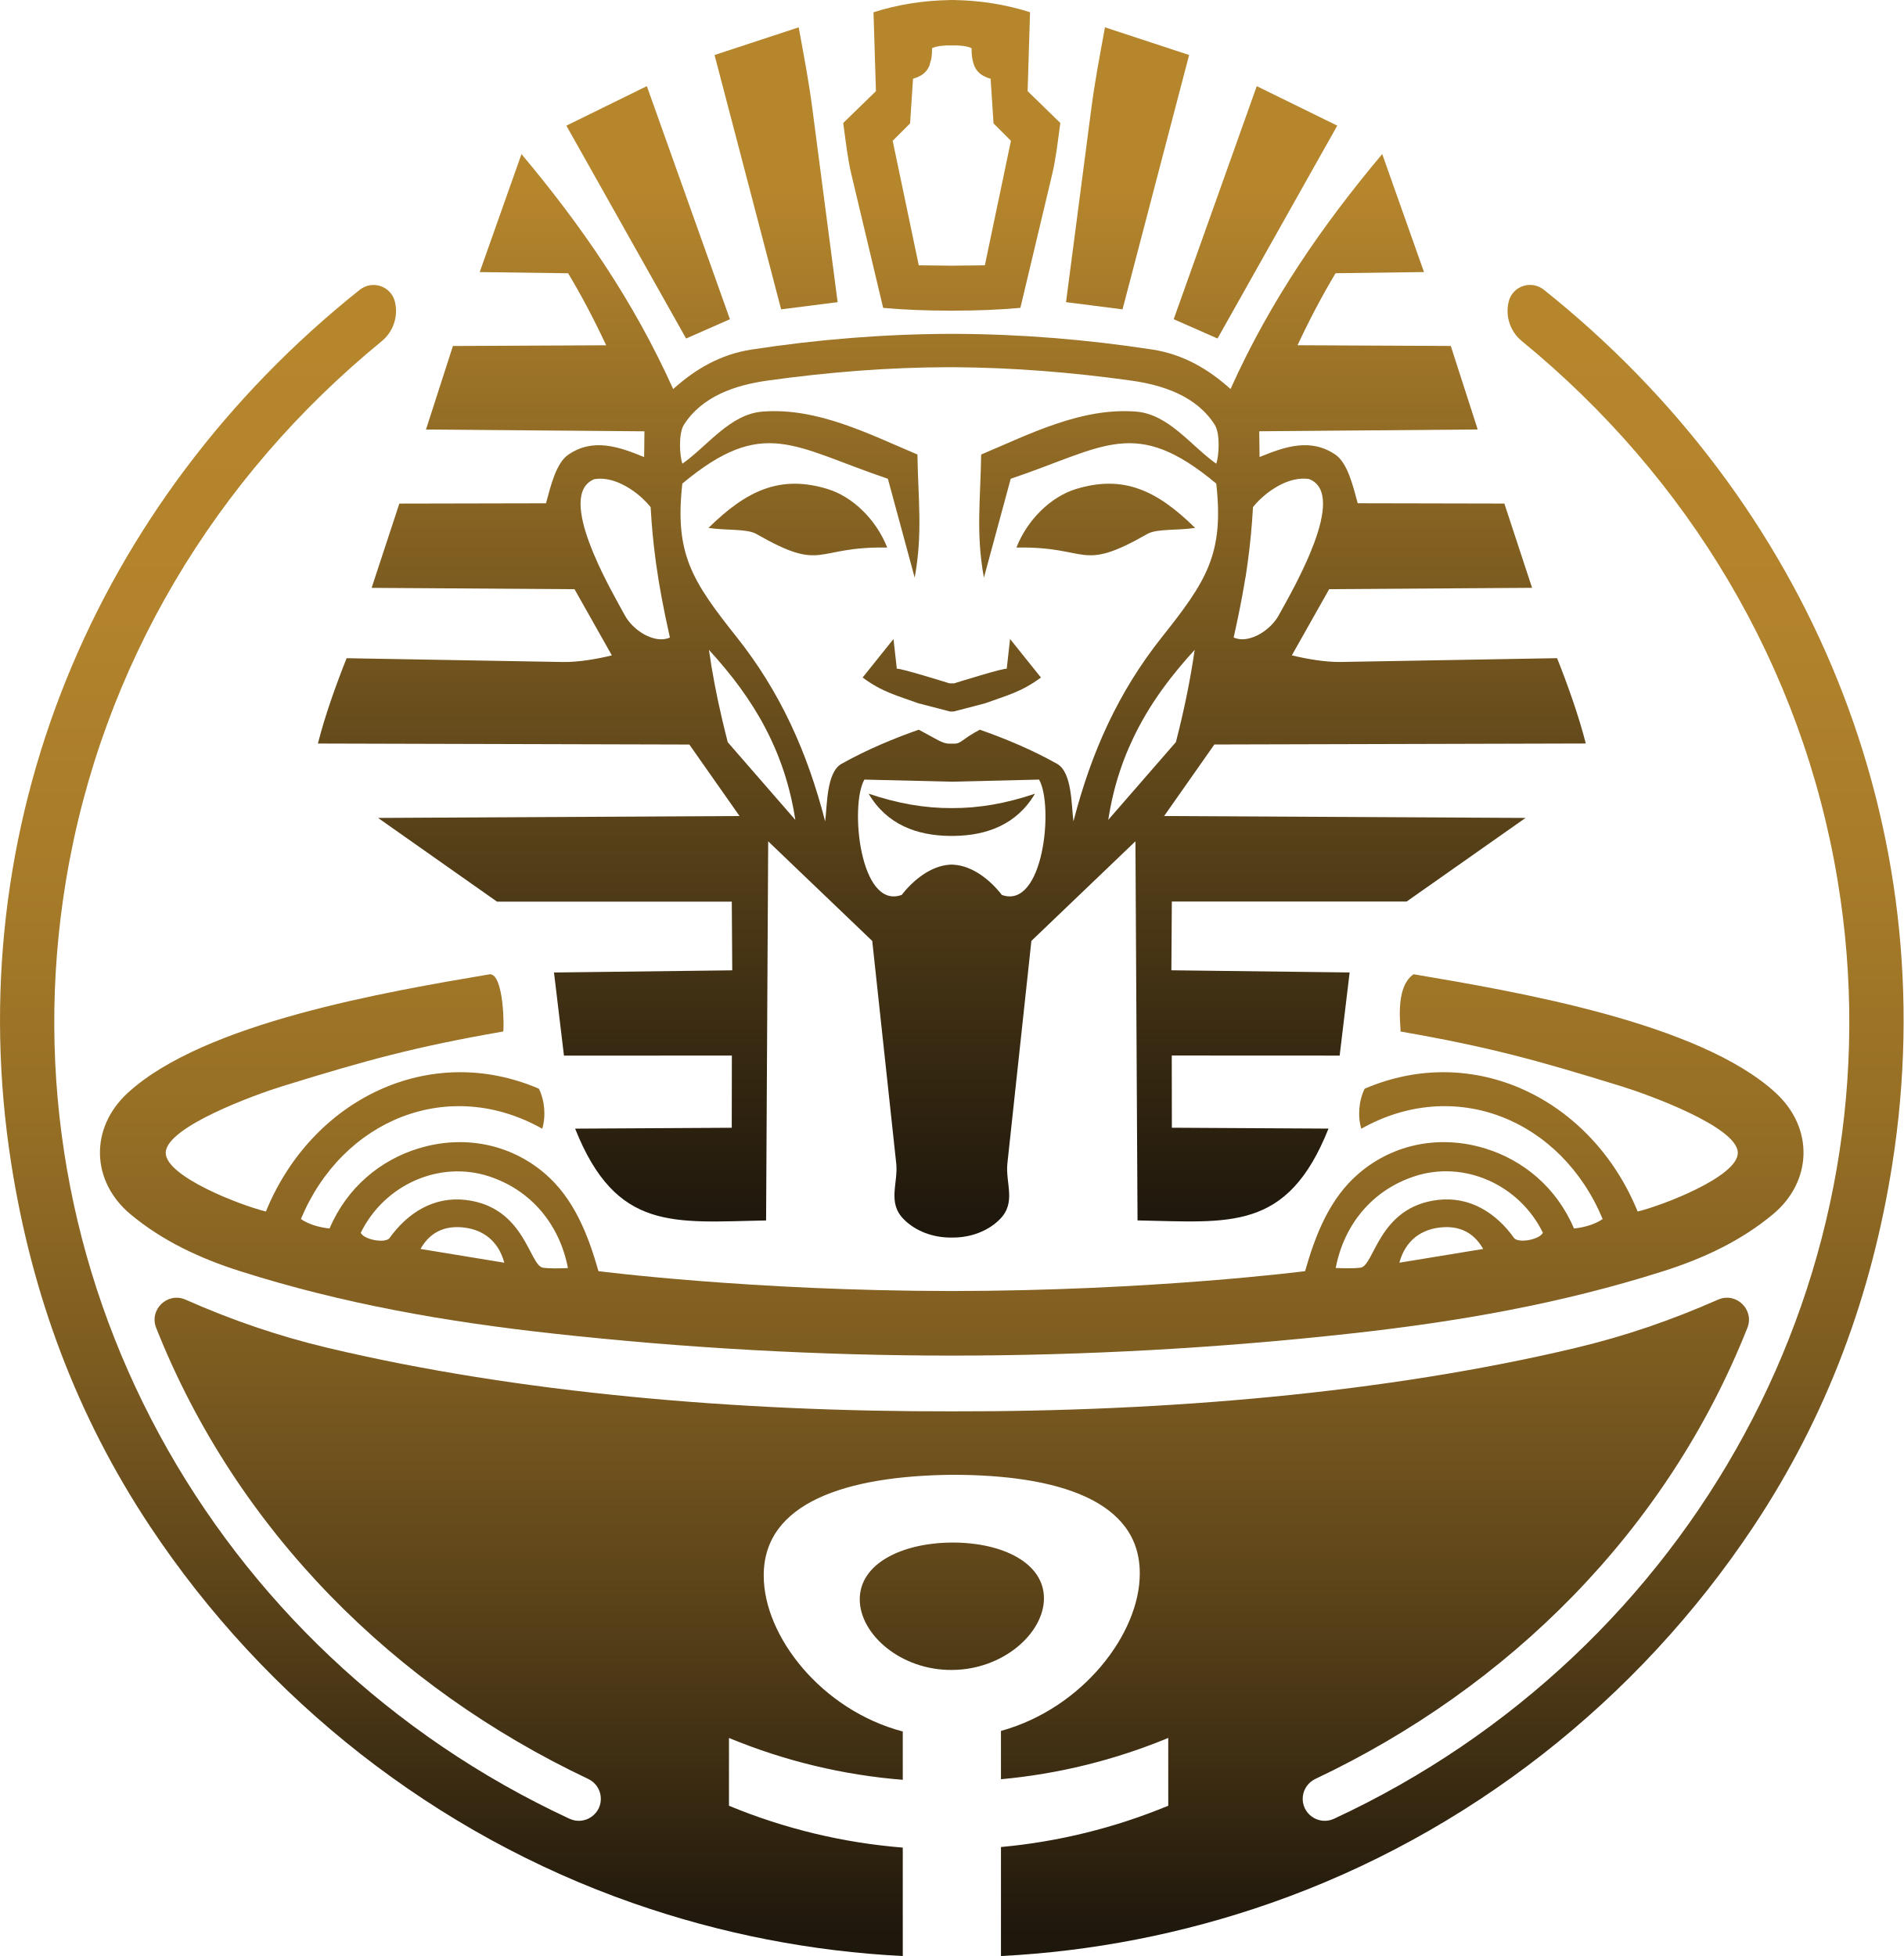
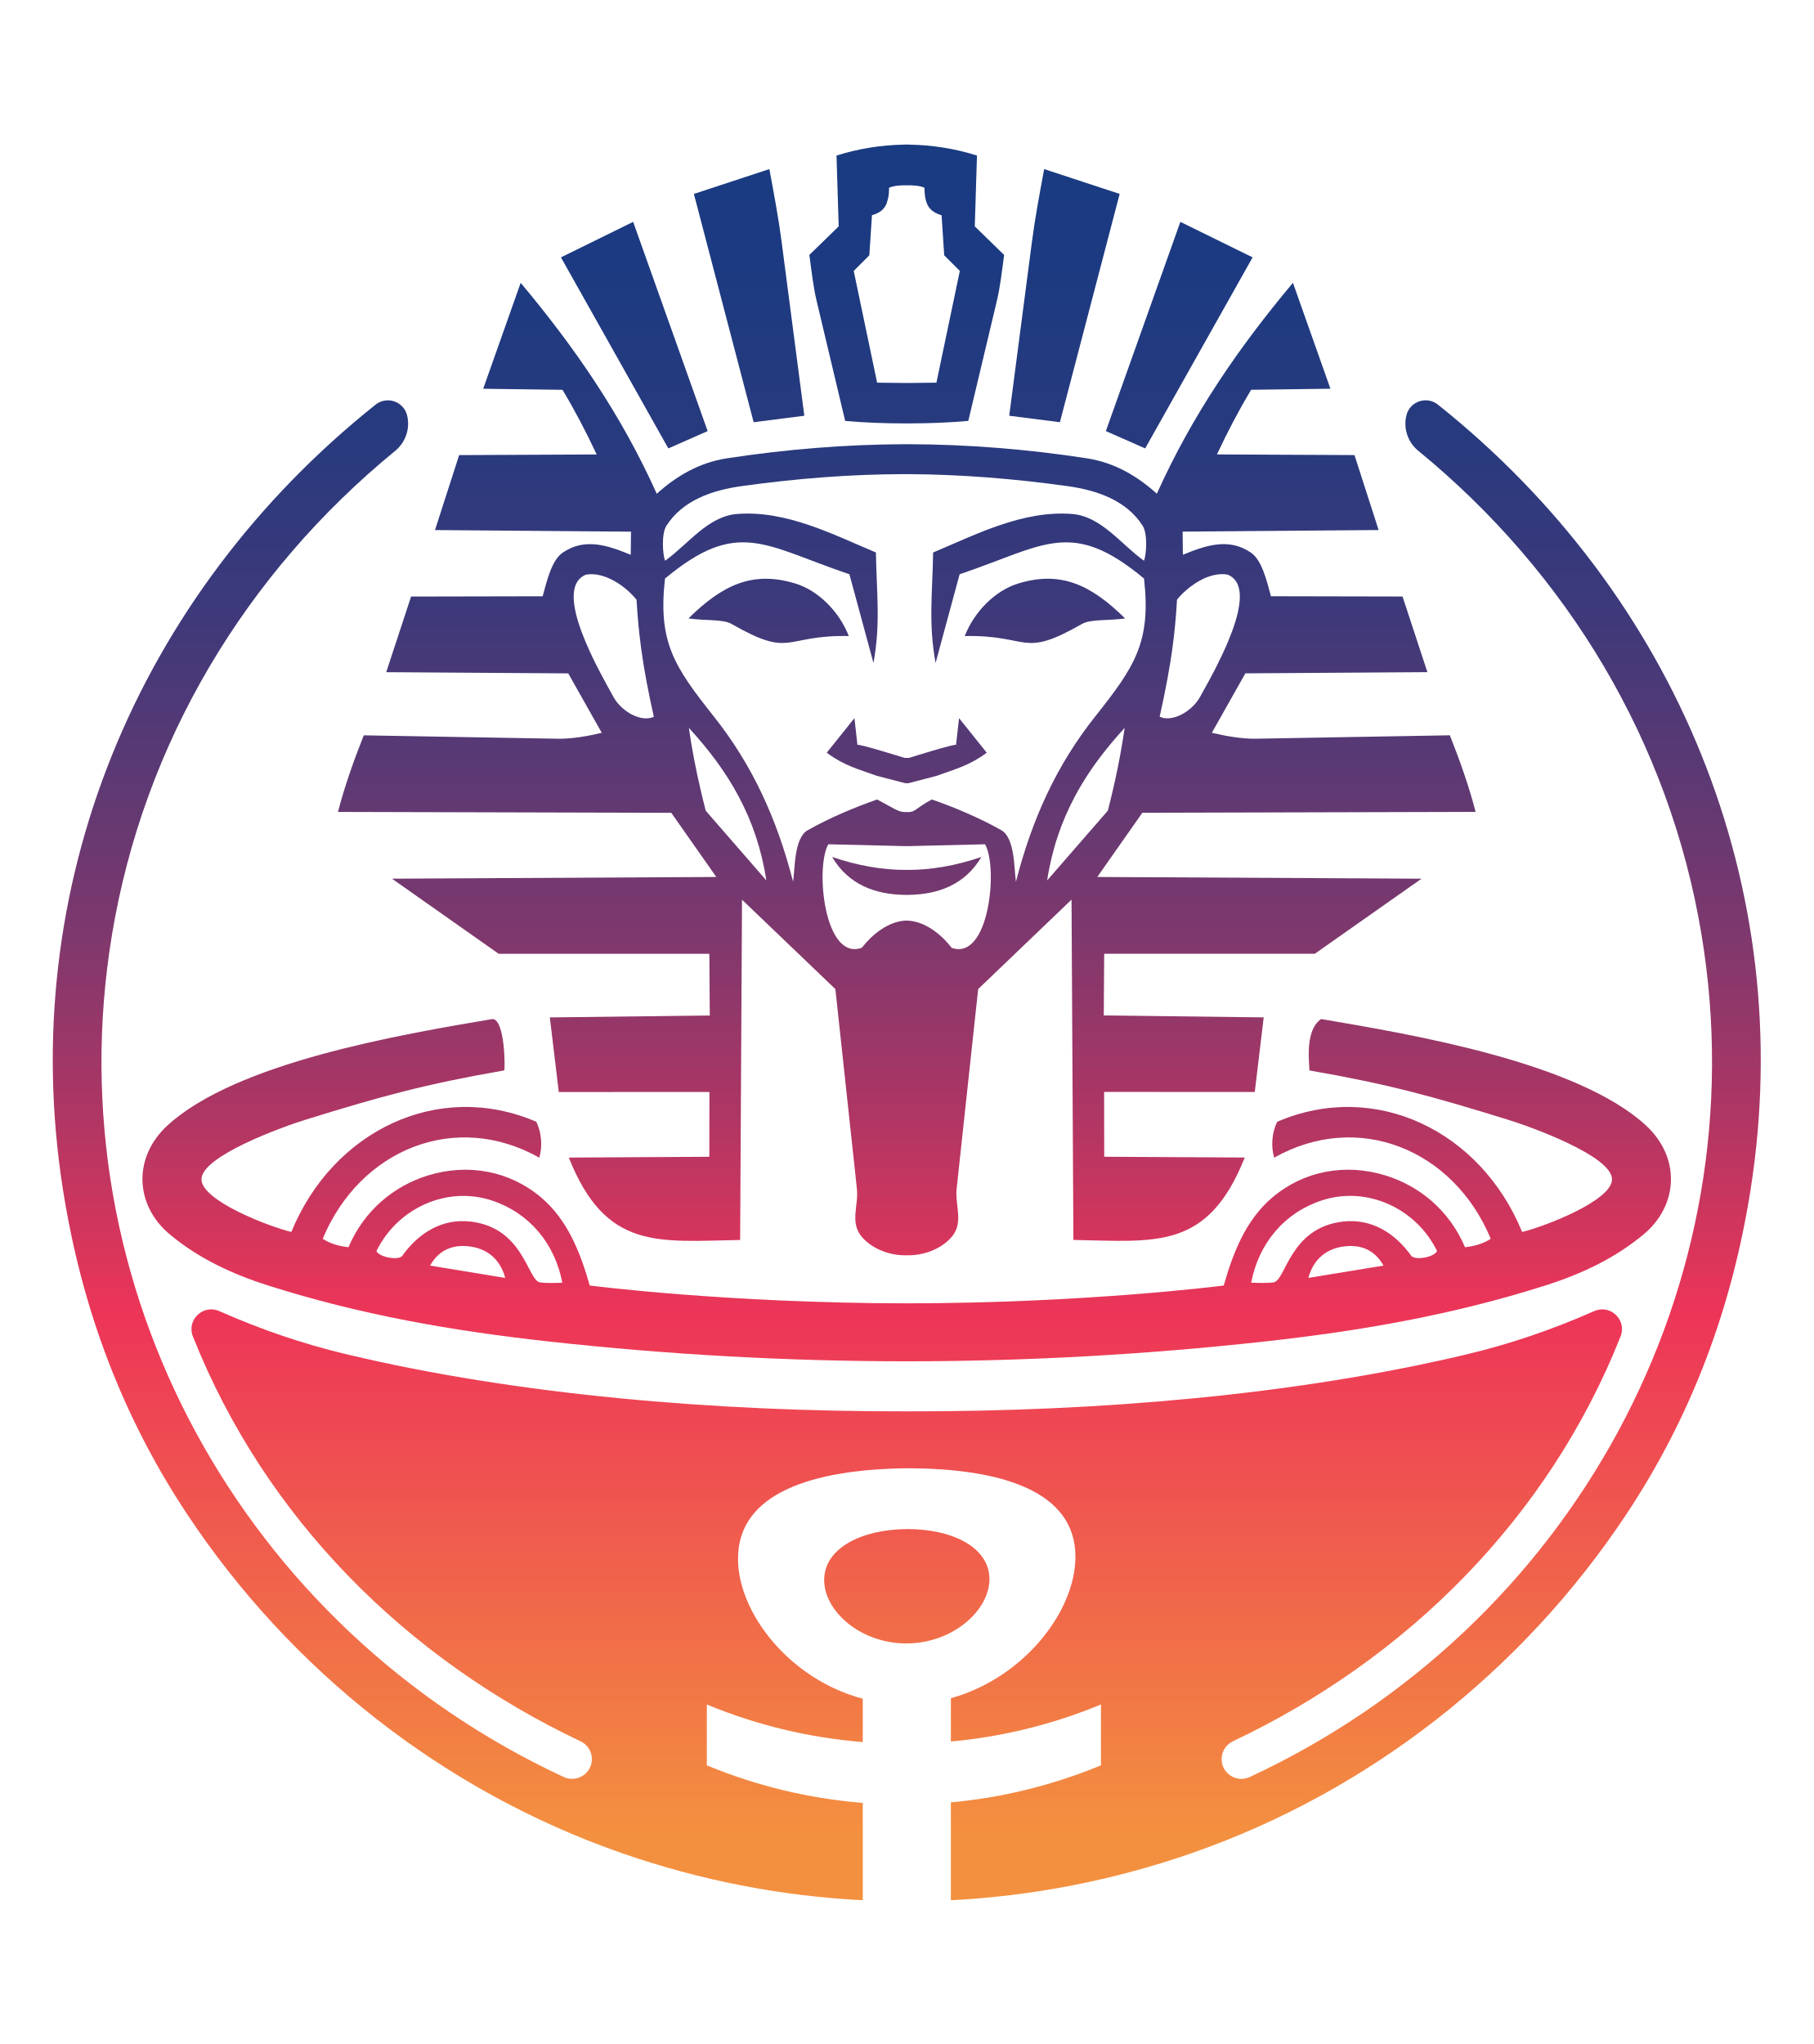
- <svg xmlns="http://www.w3.org/2000/svg" xmlns:xlink="http://www.w3.org/1999/xlink" id="b" data-name="Layer 2" viewBox="0 0 500 513.87">
+ <svg xmlns="http://www.w3.org/2000/svg" xmlns:xlink="http://www.w3.org/1999/xlink" id="a" data-name="Layer 1 copy" viewBox="0 0 530.9 598.28">
  <defs>
    <style>
-       .ae {
+       .ac {
        fill: url(#k);
      }

-       .af {
+       .ad {
        fill: url(#w);
      }

-       .ag {
+       .ae {
        fill: url(#t);
      }

-       .ah {
+       .af {
+         fill: url(#c);
+       }
+ 
+       .ag {
        fill: url(#d);
      }

-       .ai {
+       .ah {
        fill: url(#l);
      }

-       .aj {
+       .ai {
        fill: url(#h);
      }

-       .ak {
+       .aj {
        fill: url(#o);
      }

-       .al {
+       .ak {
        fill: url(#j);
      }

-       .am {
+       .al {
        fill: url(#g);
      }

-       .an {
+       .am {
        fill: url(#z);
      }

-       .ao {
+       .an {
        fill: url(#q);
      }

-       .ap {
+       .ao {
        fill: url(#m);
      }

-       .aq {
+       .ap {
        fill: url(#aa);
      }

-       .ar {
+       .aq {
        fill: url(#ab);
      }

-       .as {
+       .ar {
        fill: url(#e);
      }

-       .at {
+       .as {
        fill: url(#i);
      }

+       .at {
+         fill: url(#f);
+       }
+ 
      .au {
-         fill: url(#ac);
+         fill: url(#v);
      }

      .av {
-         fill: url(#f);
+         fill: url(#x);
      }

      .aw {
-         fill: url(#v);
+         fill: url(#p);
      }

      .ax {
-         fill: url(#x);
+         fill: url(#y);
      }

      .ay {
-         fill: url(#p);
+         fill: url(#b);
      }

      .az {
-         fill: url(#y);
+         fill: url(#r);
      }

      .ba {
-         fill: url(#r);
+         fill: url(#n);
      }

      .bb {
-         fill: url(#n);
+         fill: url(#u);
      }

      .bc {
-         fill: url(#u);
-       }
- 
-       .bd {
-         fill: url(#ad);
-       }
- 
-       .be {
        fill: url(#s);
      }
    </style>
-     <linearGradient id="d" x1="250.01" y1="508.29" x2="250.01" y2="85.71" gradientUnits="userSpaceOnUse">
-       <stop offset="0" stop-color="#1e170c" />
-       <stop offset=".07" stop-color="#332610" />
-       <stop offset=".21" stop-color="#5b4319" />
-       <stop offset=".35" stop-color="#7c5b20" />
-       <stop offset=".5" stop-color="#956e25" />
-       <stop offset=".66" stop-color="#a77b29" />
-       <stop offset=".82" stop-color="#b2832c" />
-       <stop offset="1" stop-color="#b6862d" />
+     <linearGradient id="b" x1="265.46" y1="32.01" x2="265.46" y2="536.55" gradientUnits="userSpaceOnUse">
+       <stop offset="0" stop-color="#183b82" />
+       <stop offset=".09" stop-color="#1c3a81" />
+       <stop offset=".19" stop-color="#283a7e" />
+       <stop offset=".29" stop-color="#3d397a" />
+       <stop offset=".38" stop-color="#5a3974" />
+       <stop offset=".48" stop-color="#7f386d" />
+       <stop offset=".58" stop-color="#ad3664" />
+       <stop offset=".68" stop-color="#e33559" />
+       <stop offset=".7" stop-color="#ed3558" />
+       <stop offset="1" stop-color="#f3903f" />
    </linearGradient>
-     <linearGradient id="e" x1="250" x2="250" xlink:href="#d" />
-     <linearGradient id="f" x1="250" x2="250" xlink:href="#d" />
-     <linearGradient id="g" data-name="New Gradient Swatch 1" x1="203.84" y1="321.41" x2="203.84" y2="49.45" gradientUnits="userSpaceOnUse">
-       <stop offset="0" stop-color="#1e170c" />
-       <stop offset="1" stop-color="#b6862d" />
-     </linearGradient>
-     <linearGradient id="h" data-name="New Gradient Swatch 1" x1="170.24" y1="321.41" x2="170.24" y2="49.45" xlink:href="#g" />
-     <linearGradient id="i" data-name="New Gradient Swatch 1" x1="209.56" y1="321.41" x2="209.56" y2="49.45" xlink:href="#g" />
-     <linearGradient id="j" data-name="New Gradient Swatch 1" x1="250" y1="321.41" x2="250" y2="49.45" xlink:href="#g" />
-     <linearGradient id="k" data-name="New Gradient Swatch 1" x1="250.61" y1="212.32" x2="250.61" y2="198.41" xlink:href="#g" />
-     <linearGradient id="l" data-name="New Gradient Swatch 1" x1="250" y1="321.41" x2="250" y2="49.45" xlink:href="#g" />
-     <linearGradient id="m" data-name="New Gradient Swatch 1" x1="160.38" y1="321.41" x2="160.38" y2="49.45" xlink:href="#g" />
-     <linearGradient id="n" data-name="New Gradient Swatch 1" x1="171.31" y1="321.41" x2="171.31" y2="49.45" xlink:href="#g" />
-     <linearGradient id="o" data-name="New Gradient Swatch 1" x1="153.1" y1="321.41" x2="153.1" y2="49.45" xlink:href="#g" />
-     <linearGradient id="p" data-name="New Gradient Swatch 1" x1="170.6" y1="321.41" x2="170.6" y2="49.45" xlink:href="#g" />
-     <linearGradient id="q" data-name="New Gradient Swatch 1" x1="168.59" y1="321.41" x2="168.59" y2="49.45" xlink:href="#g" />
-     <linearGradient id="r" data-name="New Gradient Swatch 1" x1="174.56" y1="321.41" x2="174.56" y2="49.45" xlink:href="#g" />
-     <linearGradient id="s" data-name="New Gradient Swatch 1" x1="167.89" y1="321.41" x2="167.89" y2="49.45" xlink:href="#g" />
-     <linearGradient id="t" data-name="New Gradient Swatch 1" x1="153.47" y1="321.41" x2="153.47" y2="49.45" xlink:href="#g" />
-     <linearGradient id="u" data-name="New Gradient Swatch 1" x1="154.08" y1="321.41" x2="154.08" y2="49.45" xlink:href="#g" />
-     <linearGradient id="v" data-name="New Gradient Swatch 1" x1="163.38" y1="321.41" x2="163.38" y2="49.45" xlink:href="#g" />
-     <linearGradient id="w" data-name="New Gradient Swatch 1" x1="155.97" y1="321.41" x2="155.97" y2="49.45" xlink:href="#g" />
-     <linearGradient id="x" data-name="New Gradient Swatch 1" x1="157.15" y1="321.41" x2="157.15" y2="49.45" xlink:href="#g" />
-     <linearGradient id="y" data-name="New Gradient Swatch 1" x1="188.52" y1="321.41" x2="188.52" y2="49.45" xlink:href="#g" />
-     <linearGradient id="z" data-name="New Gradient Swatch 1" x1="296.16" y1="321.41" x2="296.16" y2="49.45" xlink:href="#g" />
-     <linearGradient id="aa" data-name="New Gradient Swatch 1" x1="329.76" y1="321.41" x2="329.76" y2="49.45" xlink:href="#g" />
-     <linearGradient id="ab" data-name="New Gradient Swatch 1" x1="250" y1="321.41" x2="250" y2="49.45" xlink:href="#g" />
-     <linearGradient id="ac" data-name="New Gradient Swatch 1" x1="290.44" y1="321.41" x2="290.44" y2="49.45" xlink:href="#g" />
-     <linearGradient id="ad" data-name="New Gradient Swatch 1" x1="250" y1="321.41" x2="250" y2="49.45" xlink:href="#g" />
+     <linearGradient id="c" x1="265.45" x2="265.45" xlink:href="#b" />
+     <linearGradient id="d" x1="265.45" x2="265.45" xlink:href="#b" />
+     <linearGradient id="e" x1="219.29" y1="32.01" x2="219.29" y2="536.55" xlink:href="#b" />
+     <linearGradient id="f" x1="185.69" y1="32.01" x2="185.69" y2="536.55" xlink:href="#b" />
+     <linearGradient id="g" x1="225.01" y1="32.01" x2="225.01" y2="536.55" xlink:href="#b" />
+     <linearGradient id="h" x1="265.45" x2="265.45" xlink:href="#b" />
+     <linearGradient id="i" x1="266.06" y1="240.72" x2="266.06" y2="254.63" xlink:href="#b" />
+     <linearGradient id="j" x1="265.45" x2="265.45" xlink:href="#b" />
+     <linearGradient id="k" x1="175.83" y1="32.01" x2="175.83" y2="536.55" xlink:href="#b" />
+     <linearGradient id="l" x1="186.76" y1="32.01" x2="186.76" y2="536.55" xlink:href="#b" />
+     <linearGradient id="m" x1="168.55" y1="32.01" x2="168.55" y2="536.55" xlink:href="#b" />
+     <linearGradient id="n" x1="186.05" y1="32.01" x2="186.05" y2="536.55" xlink:href="#b" />
+     <linearGradient id="o" x1="184.04" y1="32.01" x2="184.04" y2="536.55" xlink:href="#b" />
+     <linearGradient id="p" x1="190.01" y1="32.01" x2="190.01" y2="536.55" xlink:href="#b" />
+     <linearGradient id="q" x1="183.34" y1="32.01" x2="183.34" y2="536.55" xlink:href="#b" />
+     <linearGradient id="r" x1="168.92" y1="32.01" x2="168.92" y2="536.55" xlink:href="#b" />
+     <linearGradient id="s" x1="169.53" y1="32.01" x2="169.53" y2="536.55" xlink:href="#b" />
+     <linearGradient id="t" x1="178.83" y1="32.01" x2="178.83" y2="536.55" xlink:href="#b" />
+     <linearGradient id="u" x1="171.42" y1="32.01" x2="171.42" y2="536.55" xlink:href="#b" />
+     <linearGradient id="v" x1="172.6" y1="32.01" x2="172.6" y2="536.55" xlink:href="#b" />
+     <linearGradient id="w" x1="203.97" y1="32.01" x2="203.97" y2="536.55" xlink:href="#b" />
+     <linearGradient id="x" x1="311.61" y1="32.01" x2="311.61" y2="536.55" xlink:href="#b" />
+     <linearGradient id="y" x1="345.21" y1="32.01" x2="345.21" y2="536.55" xlink:href="#b" />
+     <linearGradient id="z" x1="265.45" x2="265.45" xlink:href="#b" />
+     <linearGradient id="aa" x1="305.89" y1="32.01" x2="305.89" y2="536.55" xlink:href="#b" />
+     <linearGradient id="ab" x1="265.45" x2="265.45" xlink:href="#b" />
  </defs>
-   <g id="c" data-name="Layer 1">
-     <g>
-       <path class="ah" d="M274.2,419.9c0-9.26-10.78-14.69-24.18-14.65-13.4.11-24.21,5.66-24.2,14.92,0,9.2,10.8,18.66,24.2,18.55,13.4-.04,24.19-9.63,24.18-18.83Z" />
-       <path class="as" d="M405.51,76.13c-3.31-2.64-8.22-1-9.24,3.1h0c-.95,3.84.4,7.89,3.46,10.39,43.78,35.84,73.62,85.44,82.93,141.66,17.07,102.99-38.27,202.87-132.26,246.53-4.1,1.9-8.7-1.39-8.2-5.88.22-2,1.48-3.72,3.29-4.58,50.76-24.03,92.3-65.12,113.47-118.5,1.91-4.81-2.99-9.5-7.72-7.41-12.18,5.37-24.28,9.55-37.33,12.66-50.05,11.91-107.88,16.8-163.92,16.68-56.03.11-113.86-4.78-163.92-16.68-13.06-3.11-25.15-7.28-37.33-12.66-4.73-2.09-9.63,2.6-7.72,7.41,21.17,53.38,62.71,94.47,113.47,118.5,1.82.86,3.07,2.58,3.29,4.58.5,4.49-4.1,7.78-8.2,5.88C55.6,434.16.26,334.28,17.33,231.3c9.32-56.23,39.15-105.83,82.93-141.66,3.06-2.51,4.41-6.55,3.46-10.39h0c-1.02-4.1-5.93-5.74-9.24-3.11C24.74,131.74-10.91,217.34,2.96,305.75c5.4,34.41,17.14,66.17,36.47,95.28,30.4,45.78,75.05,80.83,126.8,98.94,23.27,8.14,47.13,12.71,70.89,13.91v-28.49c-15.56-1.25-30.96-4.91-45.65-10.99v-17.81c14.69,6.08,30.09,9.75,45.65,10.99v-12.69c-21.4-5.65-36.54-25.09-36.52-40.93-.08-19.19,21.64-26.21,49.42-26.51,27.79-.01,49.43,6.75,49.35,25.94.02,15.84-15.08,35.46-36.46,41.35v12.69c14.98-1.37,29.8-4.99,43.94-10.85v17.81c-14.15,5.86-28.97,9.48-43.94,10.85v28.64c23.76-1.21,47.6-5.77,70.86-13.91,51.75-18.11,96.4-53.16,126.8-98.94,19.33-29.1,31.07-60.87,36.47-95.28,13.87-88.42-21.79-174.01-91.53-229.62Z" />
-     </g>
-     <path class="av" d="M466.39,287.09c-20.1-18.42-67.82-26.52-95.09-31.14-5.31,3.56-3.13,14.95-3.47,15.04,23.31,4.06,35.88,7.54,58.16,14.43,6.7,2.07,30.38,10.6,30.46,17.41.08,6.26-19.75,13.87-26.31,15.45-12.06-29.53-42.95-44.62-71.7-32.26-1.54,3.06-1.88,7.29-.88,10.51,24.61-13.86,52.52-2.39,63.39,23.73-2.09,1.44-4.92,2.22-7.53,2.48-4.64-10.9-13.44-17.97-23.26-21-11.79-3.64-24.04-1.34-33.25,6.53-7.65,6.53-11.38,16.04-14.12,25.68,0,0-40.06,5.18-92.8,5.22.2,0,.39,0,.59,0h-1.18c.2,0,.39,0,.59,0-52.74-.04-92.8-5.22-92.8-5.22-2.74-9.64-6.47-19.15-14.12-25.68-9.21-7.86-21.45-10.17-33.25-6.53-9.81,3.03-18.62,10.1-23.26,21-2.61-.27-5.44-1.04-7.53-2.48,10.87-26.12,38.78-37.59,63.39-23.73,1-3.22.66-7.45-.88-10.51-28.75-12.36-59.64,2.73-71.7,32.26-6.56-1.59-26.39-9.19-26.31-15.45.09-6.81,23.77-15.33,30.46-17.41,22.28-6.89,34.85-10.37,58.16-14.43.29-.2.29-15.04-3.47-15.04-27.27,4.62-74.99,12.72-95.09,31.14-10.15,9.3-9.62,23.32.67,31.9,8.35,6.97,18.14,11.58,28.89,14.99,26.88,8.54,53.78,13.25,82.15,16.37,34.89,3.84,69.79,5.77,104.68,5.79,34.9-.02,69.79-1.95,104.68-5.79,28.37-3.12,55.27-7.83,82.15-16.37,10.75-3.41,20.54-8.03,28.89-14.99,10.29-8.58,10.82-22.6.67-31.9ZM110.45,328.12c2.81-5.03,7.31-6.29,12.05-5.54,4.02.63,8.3,3.04,9.96,9.15l-22-3.61ZM142.65,333.05c-3.68-.51-4.67-15.99-20.36-17.81-8.35-.97-15.28,3.39-20.06,10.13-1.42,1.3-6.67.25-7.48-1.49,6.19-12.64,20.67-19.12,33.74-14.82,10.95,3.6,18.47,12.54,20.68,24.08-2.4.11-5.01.13-6.52-.08ZM367.55,331.73c1.66-6.11,5.94-8.52,9.96-9.15,4.74-.75,9.23.51,12.05,5.54l-22,3.61ZM397.77,325.36c-4.78-6.74-11.71-11.09-20.06-10.13-15.69,1.82-16.68,17.31-20.36,17.81-1.52.21-4.12.18-6.52.08,2.21-11.54,9.72-20.48,20.68-24.08,13.07-4.3,27.55,2.18,33.74,14.82-.81,1.74-6.05,2.79-7.48,1.49Z" />
-     <g>
-       <path class="am" d="M220.01,79.38l-6.63-50.77c-.96-7.35-2.18-13.7-3.6-21.43l-22.1,7.27,17.49,66.82,14.84-1.89Z" />
-       <polygon class="aj" points="191.72 83.86 169.9 22.63 148.76 33.01 180.21 88.93 191.72 83.86" />
-       <path class="at" d="M233.03,143.85c-2.86-7.32-9.05-13.34-15.57-15.35-12.49-3.85-21.36.33-31.37,10.19,4.76.72,10.06.16,12.58,1.6,17.93,10.25,14.99,3.2,34.36,3.56Z" />
-       <path class="al" d="M235.56,175.73l-.88-7.85-8.11,10.12c5.26,3.88,9.02,4.71,14.7,6.78l8.3,2.15h.89l8.25-2.15c5.68-2.08,9.44-2.91,14.7-6.78l-8.11-10.12-.88,7.85c.06-.55-13.72,3.77-13.78,3.79h-1.26c-.07-.02-13.89-4.34-13.83-3.79Z" />
-       <polygon class="ae" points="250.61 205.36 250.54 205.36 250.68 205.36 250.61 205.36" />
-       <path class="ai" d="M194.23,214.38l-94.93.5,31.24,21.99h61.67s.12,18.05.12,18.05l-46.82.57,2.62,21.84,44.1-.02-.03,18.97-41.14.23c10.81,27.16,25.97,24.57,50.16,24.12l.55-99.6,27.33,26.17,6.3,58.44c.56,5.21-2.42,10.28,2,14.7,3.11,3.12,7.63,4.78,12.24,4.78h0c.12.01.24,0,.36,0,.12,0,.24,0,.36,0h0c4.62-.01,9.14-1.67,12.24-4.79,4.42-4.43,1.44-9.49,2-14.7l6.3-58.44,27.33-26.17.55,99.6c24.19.45,39.35,3.04,50.16-24.12l-41.14-.23-.03-18.97,44.1.02,2.62-21.84-46.82-.57.12-18.06h61.67s31.24-21.97,31.24-21.97l-94.93-.5,13.19-18.79,97.56-.26c-1.87-7.33-4.71-15.3-7.54-22.42l-56.81,1c-4.12.07-9.1-.83-12.86-1.74l9.81-17.39,53.29-.35-7.28-22.14-38.52-.08c-1.26-4.68-2.68-10.59-5.85-12.76-6.49-4.45-13.26-2.12-19.93.62l-.08-6.77,57.38-.47-7.07-21.94-40.26-.19c3.28-6.98,6.51-13.1,10-18.92l23.22-.31-10.97-31c-15.7,18.71-29.43,38.55-39.84,61.73-5.66-5.09-12.28-9.11-20.6-10.38-17.38-2.66-34.66-4.05-51.93-4.11h0c-.22-.01-.45,0-.67,0-.22,0-.45,0-.67,0h0c-17.27.07-34.55,1.46-51.93,4.12-8.32,1.27-14.94,5.3-20.6,10.38-10.42-23.18-24.15-43.03-39.84-61.73l-10.97,31,23.22.31c3.49,5.81,6.72,11.94,10,18.92l-40.26.19-7.07,21.94,57.38.47-.08,6.77c-6.67-2.75-13.44-5.08-19.93-.62-3.17,2.17-4.59,8.08-5.85,12.76l-38.52.08-7.28,22.14,53.29.35,9.81,17.39c-3.76.92-8.74,1.81-12.86,1.74l-56.81-1c-2.83,7.11-5.68,15.09-7.54,22.42l97.56.26,13.19,18.79ZM327.11,151.87c.22-1.39.43-2.75.61-4.12.66-4.77,1.1-9.47,1.39-14.54.98-1.23,2.27-2.5,3.73-3.64.47-.36.96-.71,1.46-1.04.75-.5,1.54-.95,2.34-1.34.93-.45,1.89-.81,2.86-1.06.13-.04.27-.07.4-.1,1.34-.3,2.68-.39,3.97-.17.32.13.62.28.89.44,1.37.83,2.17,2.14,2.52,3.77.14.65.21,1.36.22,2.11,0,.37,0,.76-.03,1.15-.03.39-.07.8-.12,1.21-.11.82-.27,1.68-.47,2.57-.21.88-.45,1.79-.74,2.71-.29.92-.61,1.86-.96,2.8-.35.94-.73,1.89-1.12,2.84-.26.62-.53,1.24-.8,1.85-.77,1.73-1.59,3.43-2.4,5.04-.22.44-.44.86-.65,1.29-.43.84-.86,1.65-1.27,2.42-.21.39-.41.76-.61,1.12-.39.73-.77,1.41-1.12,2.04-.52.94-.98,1.76-1.34,2.43-.14.26-.3.52-.47.77-.34.51-.73,1.01-1.16,1.48-.93,1.02-2.05,1.92-3.23,2.61-.28.17-.57.32-.86.46-.62.3-1.25.54-1.88.7-.36.09-.72.17-1.08.22-1.11.14-2.19.03-3.16-.41.14-.64.28-1.26.41-1.88.24-1.11.47-2.19.7-3.26.42-2.02.8-3.97,1.15-5.86.29-1.57.56-3.11.8-4.62ZM175.95,167.49c-1.2.54-2.59.59-3.99.26-.84-.2-1.69-.53-2.52-.96-1.64-.87-3.18-2.15-4.32-3.61-.38-.49-.72-1-1-1.52-.85-1.55-2.2-3.94-3.69-6.77-.43-.81-.86-1.65-1.3-2.52-.66-1.31-1.32-2.67-1.96-4.07-.43-.93-.84-1.87-1.24-2.82s-.77-1.9-1.12-2.84-.67-1.88-.96-2.8c-.29-.92-.54-1.83-.74-2.71-.2-.88-.37-1.74-.47-2.57-.05-.41-.09-.82-.12-1.21-.03-.39-.04-.78-.03-1.15,0-.75.08-1.45.22-2.11.35-1.63,1.15-2.94,2.52-3.77.27-.17.57-.31.89-.44,1.35-.23,2.75-.14,4.14.2,1.04.25,2.08.64,3.09,1.13.67.32,1.33.69,1.97,1.09.64.4,1.25.83,1.84,1.29.59.45,1.14.93,1.66,1.42.78.73,1.48,1.48,2.07,2.22.08,1.45.18,2.87.29,4.27.16,2.1.36,4.15.59,6.19.15,1.36.32,2.72.51,4.08.84,6.13,2.03,12.39,3.68,19.74h0ZM191.14,194.97c-.54-2.1-1.04-4.17-1.52-6.22-1.43-6.15-2.58-12.11-3.41-18.01,1.46,1.59,2.87,3.19,4.21,4.82,2.7,3.25,5.16,6.6,7.36,10.08,1.1,1.74,2.14,3.52,3.1,5.35,3.86,7.29,6.62,15.28,8.02,24.41l-17.77-20.43ZM263.13,235.1c-2.99-3.87-7.65-7.63-12.65-7.93h0s-.08,0-.12-.01c-.12,0-.25,0-.37,0-.12,0-.25,0-.37,0-.04,0-.08,0-.12,0h0c-5,.3-9.66,4.07-12.65,7.94-10.99,4.01-13.71-23.43-9.82-30.29l22.43.54h1.03l22.43-.54c3.9,6.86,1.18,34.29-9.82,30.29ZM310.38,188.74c-.48,2.05-.98,4.12-1.52,6.22l-17.77,20.43c.35-2.28.79-4.49,1.3-6.64.52-2.15,1.11-4.23,1.79-6.25.67-2.02,1.42-3.99,2.25-5.91s1.72-3.78,2.69-5.61c2.41-4.56,5.26-8.85,8.48-12.97,1.29-1.65,2.64-3.28,4.04-4.88.7-.8,1.42-1.6,2.15-2.4h0s0,0,0,0c-.24,1.7-.52,3.4-.81,5.12-.72,4.23-1.58,8.51-2.6,12.89ZM240.98,119.41c-12.71-5.35-26.28-12.39-40.65-11.28-8.61.66-14.38,8.95-21.09,13.69-.73-2.01-1.09-7.9.4-10.24,4.76-7.47,13.45-10.41,21.98-11.6,16.03-2.23,31.89-3.49,47.71-3.51h.01s0,0,0,0c0,0,.01,0,.02,0h1.3c15.39.1,30.82,1.34,46.41,3.51,8.53,1.19,17.22,4.13,21.98,11.6,1.49,2.34,1.14,8.23.4,10.24-6.71-4.75-12.49-13.03-21.09-13.69-14.37-1.11-27.94,5.93-40.65,11.28-.17,11.89-1.42,20.61.72,32.35l7.04-25.98c24.83-8.37,32.62-16.53,53.99,1.26,2.07,18.51-2.59,25.62-14.28,40.34-11.45,14.42-18.53,30.17-23.23,48.4-.56-4.05-.3-12.86-4.3-15.11-6.75-3.79-13.69-6.65-20.29-8.97-4.64,2.45-4.88,3.67-6.71,3.67h-1.31c-1.83,0-3.38-1.22-8.02-3.67-6.6,2.32-13.54,5.19-20.29,8.97-4.01,2.25-3.74,11.05-4.3,15.11-4.7-18.23-11.78-33.98-23.23-48.4-11.69-14.72-16.35-21.82-14.28-40.34,21.37-17.79,29.16-9.64,53.99-1.26l7.04,25.98c2.14-11.74.9-20.46.72-32.35Z" />
-       <path class="ap" d="M161.03,154.88c-.43-.81-.86-1.65-1.3-2.52.44.87.87,1.72,1.3,2.52Z" />
-       <path class="bb" d="M172.57,167.74c-.84-.2-1.69-.53-2.52-.96.82.43,1.67.76,2.52.96Z" />
-       <path class="ak" d="M153.12,133.34c-.03-.39-.04-.78-.03-1.15,0,.37,0,.76.03,1.15Z" />
-       <path class="ay" d="M171.49,133.21c.08,1.45.18,2.87.29,4.27-.11-1.4-.2-2.82-.29-4.27-.59-.74-1.29-1.49-2.07-2.22.78.73,1.48,1.48,2.07,2.22Z" />
-       <path class="ao" d="M167.76,129.58c.59.45,1.14.93,1.66,1.42-.52-.49-1.08-.96-1.66-1.42Z" />
-       <path class="ba" d="M172.57,167.74c1.4.33,2.79.29,3.99-.26h0c-1.2.54-2.59.59-3.99.26Z" />
-       <path class="be" d="M165.73,163.17c1.14,1.46,2.68,2.75,4.32,3.61-1.64-.87-3.18-2.15-4.32-3.61Z" />
-       <path class="ag" d="M153.71,137.12c-.2-.88-.37-1.74-.47-2.57.11.82.27,1.68.47,2.57Z" />
-       <path class="bc" d="M154.45,139.83c-.29-.92-.54-1.83-.74-2.71.21.88.45,1.79.74,2.71Z" />
-       <path class="aw" d="M161.03,154.88c1.49,2.83,2.84,5.22,3.69,6.77.28.52.62,1.03,1,1.52-.38-.49-.72-1-1-1.52-.85-1.55-2.2-3.94-3.69-6.77Z" />
-       <path class="af" d="M156.53,145.47c-.4-.95-.77-1.9-1.12-2.84.35.94.73,1.89,1.12,2.84Z" />
-       <path class="ax" d="M157.77,148.29c-.43-.93-.84-1.87-1.24-2.82.4.95.81,1.89,1.24,2.82Z" />
-       <path class="az" d="M190.23,188.74c-1.43-6.15-2.58-12.11-3.41-18.01.83,5.9,1.98,11.86,3.41,18.01Z" />
-       <path class="an" d="M312.33,14.45l-22.1-7.27c-1.42,7.73-2.64,14.08-3.6,21.43l-6.63,50.77,14.84,1.89,17.49-66.82Z" />
-       <polygon class="aq" points="319.79 88.93 351.24 33.01 330.1 22.63 308.28 83.86 319.79 88.93" />
-       <path class="ar" d="M223.6,45.72l8.37,35.17c5.76.51,11.56.72,17.37.72h0c.22,0,.44,0,.65,0,.22,0,.44,0,.65,0h0c5.8,0,11.61-.22,17.37-.73l8.37-35.17c.96-4.05,1.44-8.38,2.12-13.41l-8.59-8.36.64-20.73c-6.39-2.03-13.11-3.09-19.91-3.2V0c-.22,0-.44,0-.65.01-.22,0-.44-.01-.65-.01v.02c-6.8.11-13.52,1.17-19.91,3.2l.64,20.73-8.59,8.36c.68,5.03,1.16,9.36,2.12,13.41ZM239.04,32.42l.77-11.73c.34-.1.64-.21.94-.32.07-.03.13-.05.2-.08.29-.12.56-.25.81-.39.01,0,.03-.02.04-.02.24-.14.46-.29.67-.45.03-.03.07-.05.1-.08.21-.17.41-.36.59-.56,0,0,.01-.02.02-.03.18-.2.34-.41.48-.64.01-.02.02-.03.03-.05.15-.24.28-.49.4-.76,0,0,0,0,0-.01l.52-1.86c.14-.82.2-1.75.21-2.79,1.16-.55,3.14-.77,5.18-.72,2.04-.05,4.02.16,5.18.72,0,1.04.07,1.97.21,2.79.12.69.29,1.3.52,1.86,0,0,0,.01,0,.01.12.27.25.52.4.76,0,.02.02.03.03.05.14.23.3.44.48.64,0,0,.01.02.02.03.18.2.38.38.59.56.03.03.07.05.1.08.21.16.43.31.67.45.01,0,.03.02.04.02.25.14.52.27.81.39.06.03.13.05.2.08.3.12.6.23.94.32l.77,11.73,4.57,4.57-6.85,32.71-8.17.09h0s-.51,0-.51,0h-.51s0,0,0,0l-8.17-.09-6.85-32.71,4.57-4.57Z" />
-       <path class="au" d="M301.33,140.29c2.52-1.44,7.82-.88,12.58-1.6-10.01-9.87-18.88-14.05-31.37-10.19-6.52,2.01-12.71,8.04-15.57,15.35,19.37-.36,16.43,6.69,34.36-3.56Z" />
-       <path class="bd" d="M228.16,208.53c4.77,8.11,12.67,10.98,21.32,11.08h0c.17,0,.34,0,.52,0,.17,0,.34,0,.52,0h0c8.65-.11,16.55-2.98,21.32-11.09-7.64,2.57-14.65,3.81-21.84,3.78-7.19.03-14.19-1.21-21.84-3.78Z" />
-     </g>
+   <g>
+     <path class="ay" d="M289.65,462.21c0-9.26-10.78-14.69-24.18-14.65-13.4.11-24.21,5.66-24.2,14.92,0,9.2,10.8,18.66,24.2,18.55,13.4-.04,24.19-9.63,24.18-18.83Z" />
+     <path class="af" d="M420.96,118.45c-3.31-2.64-8.22-1-9.24,3.1h0c-.95,3.84.4,7.89,3.46,10.39,43.78,35.84,73.62,85.44,82.93,141.66,17.07,102.99-38.27,202.87-132.26,246.53-4.1,1.9-8.7-1.39-8.2-5.88.22-2,1.48-3.72,3.29-4.58,50.76-24.03,92.3-65.12,113.47-118.5,1.91-4.81-2.99-9.5-7.72-7.41-12.18,5.37-24.28,9.55-37.33,12.66-50.05,11.91-107.88,16.8-163.92,16.68-56.03.11-113.86-4.78-163.92-16.68-13.06-3.11-25.15-7.28-37.33-12.66-4.73-2.09-9.63,2.6-7.72,7.41,21.17,53.38,62.71,94.47,113.47,118.5,1.82.86,3.07,2.58,3.29,4.58.5,4.49-4.1,7.78-8.2,5.88C71.05,476.48,15.71,376.6,32.78,273.61c9.32-56.23,39.15-105.83,82.93-141.66,3.06-2.51,4.41-6.55,3.46-10.39h0c-1.02-4.1-5.93-5.74-9.24-3.11C40.19,174.06,4.53,259.65,18.41,348.07c5.4,34.41,17.14,66.17,36.47,95.28,30.4,45.78,75.05,80.83,126.8,98.94,23.27,8.14,47.13,12.71,70.89,13.91v-28.49c-15.56-1.25-30.96-4.91-45.65-10.99v-17.81c14.69,6.08,30.09,9.75,45.65,10.99v-12.69c-21.4-5.65-36.54-25.09-36.52-40.93-.08-19.19,21.64-26.21,49.42-26.51,27.79-.01,49.43,6.75,49.35,25.94.02,15.84-15.08,35.46-36.46,41.35v12.69c14.98-1.37,29.8-4.99,43.94-10.85v17.81c-14.15,5.86-28.97,9.48-43.94,10.85v28.64c23.76-1.21,47.6-5.77,70.86-13.91,51.75-18.11,96.4-53.16,126.8-98.94,19.33-29.1,31.07-60.87,36.47-95.28,13.87-88.42-21.79-174.01-91.53-229.62Z" />
+   </g>
+   <path class="ag" d="M481.84,329.41c-20.1-18.42-67.82-26.52-95.09-31.14-5.31,3.56-3.13,14.95-3.47,15.04,23.31,4.06,35.88,7.54,58.16,14.43,6.7,2.07,30.38,10.6,30.46,17.41.08,6.26-19.75,13.87-26.31,15.45-12.06-29.53-42.95-44.62-71.7-32.26-1.54,3.06-1.88,7.29-.88,10.51,24.61-13.86,52.52-2.39,63.39,23.73-2.09,1.44-4.92,2.22-7.53,2.48-4.64-10.9-13.44-17.97-23.26-21-11.79-3.64-24.04-1.34-33.25,6.53-7.65,6.53-11.38,16.04-14.12,25.68,0,0-40.06,5.18-92.8,5.22.2,0,.39,0,.59,0h-1.18c.2,0,.39,0,.59,0-52.74-.04-92.8-5.22-92.8-5.22-2.74-9.64-6.47-19.15-14.12-25.68-9.21-7.86-21.45-10.17-33.25-6.53-9.81,3.03-18.62,10.1-23.26,21-2.61-.27-5.44-1.04-7.53-2.48,10.87-26.12,38.78-37.59,63.39-23.73,1-3.22.66-7.45-.88-10.51-28.75-12.36-59.64,2.73-71.7,32.26-6.56-1.59-26.39-9.19-26.31-15.45.09-6.81,23.77-15.33,30.46-17.41,22.28-6.89,34.85-10.37,58.16-14.43.29-.2.29-15.04-3.47-15.04-27.27,4.62-74.99,12.72-95.09,31.14-10.15,9.3-9.62,23.32.67,31.9,8.35,6.97,18.14,11.58,28.89,14.99,26.88,8.54,53.78,13.25,82.15,16.37,34.89,3.84,69.79,5.77,104.68,5.79,34.9-.02,69.79-1.95,104.68-5.79,28.37-3.12,55.27-7.83,82.15-16.37,10.75-3.41,20.54-8.03,28.89-14.99,10.29-8.58,10.82-22.6.67-31.9ZM125.9,370.44c2.81-5.03,7.31-6.29,12.05-5.54,4.02.63,8.3,3.04,9.96,9.15l-22-3.61ZM158.1,375.36c-3.68-.51-4.67-15.99-20.36-17.81-8.35-.97-15.28,3.39-20.06,10.13-1.42,1.3-6.67.25-7.48-1.49,6.19-12.64,20.67-19.12,33.74-14.82,10.95,3.6,18.47,12.54,20.68,24.08-2.4.11-5.01.13-6.52-.08ZM383,374.05c1.66-6.11,5.94-8.52,9.96-9.15,4.74-.75,9.23.51,12.05,5.54l-22,3.61ZM413.21,367.68c-4.78-6.74-11.71-11.09-20.06-10.13-15.69,1.82-16.68,17.31-20.36,17.81-1.52.21-4.12.18-6.52.08,2.21-11.54,9.72-20.48,20.68-24.08,13.07-4.3,27.55,2.18,33.74,14.82-.81,1.74-6.05,2.79-7.48,1.49Z" />
+   <g>
+     <path class="ar" d="M235.46,121.69l-6.63-50.77c-.96-7.35-2.18-13.7-3.6-21.43l-22.1,7.27,17.49,66.82,14.84-1.89Z" />
+     <polygon class="at" points="207.16 126.18 185.35 64.94 164.21 75.33 195.65 131.25 207.16 126.18" />
+     <path class="al" d="M248.48,186.17c-2.86-7.32-9.05-13.34-15.57-15.35-12.49-3.85-21.36.33-31.37,10.19,4.76.72,10.06.16,12.58,1.6,17.93,10.25,14.99,3.2,34.36,3.56Z" />
+     <path class="ai" d="M251.01,218.05l-.88-7.85-8.11,10.12c5.26,3.88,9.02,4.71,14.7,6.78l8.3,2.15h.89l8.25-2.15c5.68-2.08,9.44-2.91,14.7-6.78l-8.11-10.12-.88,7.85c.06-.55-13.72,3.77-13.78,3.79h-1.26c-.07-.02-13.89-4.34-13.83-3.79Z" />
+     <polygon class="as" points="266.06 247.67 265.99 247.68 266.13 247.68 266.06 247.67" />
+     <path class="ak" d="M209.68,256.69l-94.93.5,31.24,21.99h61.67s.12,18.05.12,18.05l-46.82.57,2.62,21.84,44.1-.02-.03,18.97-41.14.23c10.81,27.16,25.97,24.57,50.16,24.12l.55-99.6,27.33,26.17,6.3,58.44c.56,5.21-2.42,10.28,2,14.7,3.11,3.12,7.63,4.78,12.24,4.78h0c.12.01.24,0,.36,0,.12,0,.24,0,.36,0h0c4.62-.01,9.14-1.67,12.24-4.79,4.42-4.43,1.44-9.49,2-14.7l6.3-58.44,27.33-26.17.55,99.6c24.19.45,39.35,3.04,50.16-24.12l-41.14-.23-.03-18.97,44.1.02,2.62-21.84-46.82-.57.12-18.06h61.67s31.24-21.97,31.24-21.97l-94.93-.5,13.19-18.79,97.56-.26c-1.87-7.33-4.71-15.3-7.54-22.42l-56.81,1c-4.12.07-9.1-.83-12.86-1.74l9.81-17.39,53.29-.35-7.28-22.14-38.52-.08c-1.26-4.68-2.68-10.59-5.85-12.76-6.49-4.45-13.26-2.12-19.93.62l-.08-6.77,57.38-.47-7.07-21.94-40.26-.19c3.28-6.98,6.51-13.1,10-18.92l23.22-.31-10.97-31c-15.7,18.71-29.43,38.55-39.84,61.73-5.66-5.09-12.28-9.11-20.6-10.38-17.38-2.66-34.66-4.05-51.93-4.11h0c-.22-.01-.45,0-.67,0-.22,0-.45,0-.67,0h0c-17.27.07-34.55,1.46-51.93,4.12-8.32,1.27-14.94,5.3-20.6,10.38-10.42-23.18-24.15-43.03-39.84-61.73l-10.97,31,23.22.31c3.49,5.81,6.72,11.94,10,18.92l-40.26.19-7.07,21.94,57.38.47-.08,6.77c-6.67-2.75-13.44-5.08-19.93-.62-3.17,2.17-4.59,8.08-5.85,12.76l-38.52.08-7.28,22.14,53.29.35,9.81,17.39c-3.76.92-8.74,1.81-12.86,1.74l-56.81-1c-2.83,7.11-5.68,15.09-7.54,22.42l97.56.26,13.19,18.79ZM342.56,194.18c.22-1.39.43-2.75.61-4.12.66-4.77,1.1-9.47,1.39-14.54.98-1.23,2.27-2.5,3.73-3.64.47-.36.96-.71,1.46-1.04.75-.5,1.54-.95,2.34-1.34.93-.45,1.89-.81,2.86-1.06.13-.04.27-.07.4-.1,1.34-.3,2.68-.39,3.97-.17.32.13.62.28.89.44,1.37.83,2.17,2.14,2.52,3.77.14.65.21,1.36.22,2.11,0,.37,0,.76-.03,1.15-.03.39-.07.8-.12,1.21-.11.82-.27,1.68-.47,2.57-.21.88-.45,1.79-.74,2.71-.29.92-.61,1.86-.96,2.8-.35.94-.73,1.89-1.12,2.84-.26.62-.53,1.24-.8,1.85-.77,1.73-1.59,3.43-2.4,5.04-.22.44-.44.86-.65,1.29-.43.84-.86,1.65-1.27,2.42-.21.39-.41.76-.61,1.12-.39.73-.77,1.41-1.12,2.04-.52.94-.98,1.76-1.34,2.43-.14.26-.3.52-.47.77-.34.51-.73,1.01-1.16,1.48-.93,1.02-2.05,1.92-3.23,2.61-.28.17-.57.32-.86.46-.62.3-1.25.54-1.88.7-.36.09-.72.17-1.08.22-1.11.14-2.19.03-3.16-.41.14-.64.28-1.26.41-1.88.24-1.11.47-2.19.7-3.26.42-2.02.8-3.97,1.15-5.86.29-1.57.56-3.11.8-4.62ZM191.4,209.8c-1.2.54-2.59.59-3.99.26-.84-.2-1.69-.53-2.52-.96-1.64-.87-3.18-2.15-4.32-3.61-.38-.49-.72-1-1-1.52-.85-1.55-2.2-3.94-3.69-6.77-.43-.81-.86-1.65-1.3-2.52-.66-1.31-1.32-2.67-1.96-4.07-.43-.93-.84-1.87-1.24-2.82s-.77-1.9-1.12-2.84-.67-1.88-.96-2.8c-.29-.92-.54-1.83-.74-2.71-.2-.88-.37-1.74-.47-2.57-.05-.41-.09-.82-.12-1.21-.03-.39-.04-.78-.03-1.15,0-.75.08-1.45.22-2.11.35-1.63,1.15-2.94,2.52-3.77.27-.17.57-.31.89-.44,1.35-.23,2.75-.14,4.14.2,1.04.25,2.08.64,3.09,1.13.67.32,1.33.69,1.97,1.09.64.4,1.25.83,1.84,1.29.59.45,1.14.93,1.66,1.42.78.73,1.48,1.48,2.07,2.22.08,1.45.18,2.87.29,4.27.16,2.1.36,4.15.59,6.19.15,1.36.32,2.72.51,4.08.84,6.13,2.03,12.39,3.68,19.74h0ZM206.59,237.28c-.54-2.1-1.04-4.17-1.52-6.22-1.43-6.15-2.58-12.11-3.41-18.01,1.46,1.59,2.87,3.19,4.21,4.82,2.7,3.25,5.16,6.6,7.36,10.08,1.1,1.74,2.14,3.52,3.1,5.35,3.86,7.29,6.62,15.28,8.02,24.41l-17.77-20.43ZM278.58,277.41c-2.99-3.87-7.65-7.63-12.65-7.93h0s-.08,0-.12-.01c-.12,0-.25,0-.37,0-.12,0-.25,0-.37,0-.04,0-.08,0-.12,0h0c-5,.3-9.66,4.07-12.65,7.94-10.99,4.01-13.71-23.43-9.82-30.29l22.43.54h1.03l22.43-.54c3.9,6.86,1.18,34.29-9.82,30.29ZM325.83,231.06c-.48,2.05-.98,4.12-1.52,6.22l-17.77,20.43c.35-2.28.79-4.49,1.3-6.64.52-2.15,1.11-4.23,1.79-6.25.67-2.02,1.42-3.99,2.25-5.91s1.72-3.78,2.69-5.61c2.41-4.56,5.26-8.85,8.48-12.97,1.29-1.65,2.64-3.28,4.04-4.88.7-.8,1.42-1.6,2.15-2.4h0s0,0,0,0c-.24,1.7-.52,3.4-.81,5.12-.72,4.23-1.58,8.51-2.6,12.89ZM256.43,161.72c-12.71-5.35-26.28-12.39-40.65-11.28-8.61.66-14.38,8.95-21.09,13.69-.73-2.01-1.09-7.9.4-10.24,4.76-7.47,13.45-10.41,21.98-11.6,16.03-2.23,31.89-3.49,47.71-3.51h.01s0,0,0,0c0,0,.01,0,.02,0h1.3c15.39.1,30.82,1.34,46.41,3.51,8.53,1.19,17.22,4.13,21.98,11.6,1.49,2.34,1.14,8.23.4,10.24-6.71-4.75-12.49-13.03-21.09-13.69-14.37-1.11-27.94,5.93-40.65,11.28-.17,11.89-1.42,20.61.72,32.35l7.04-25.98c24.83-8.37,32.62-16.53,53.99,1.26,2.07,18.51-2.59,25.62-14.28,40.34-11.45,14.42-18.53,30.17-23.23,48.4-.56-4.05-.3-12.86-4.3-15.11-6.75-3.79-13.69-6.65-20.29-8.97-4.64,2.45-4.88,3.67-6.71,3.67h-1.31c-1.83,0-3.38-1.22-8.02-3.67-6.6,2.32-13.54,5.19-20.29,8.97-4.01,2.25-3.74,11.05-4.3,15.11-4.7-18.23-11.78-33.98-23.23-48.4-11.69-14.72-16.35-21.82-14.28-40.34,21.37-17.79,29.16-9.64,53.99-1.26l7.04,25.98c2.14-11.74.9-20.46.72-32.35Z" />
+     <path class="ac" d="M176.48,197.2c-.43-.81-.86-1.65-1.3-2.52.44.87.87,1.72,1.3,2.52Z" />
+     <path class="ah" d="M188.01,210.06c-.84-.2-1.69-.53-2.52-.96.82.43,1.67.76,2.52.96Z" />
+     <path class="ao" d="M168.57,175.65c-.03-.39-.04-.78-.03-1.15,0,.37,0,.76.03,1.15Z" />
+     <path class="ba" d="M186.94,175.53c.08,1.45.18,2.87.29,4.27-.11-1.4-.2-2.82-.29-4.27-.59-.74-1.29-1.49-2.07-2.22.78.73,1.48,1.48,2.07,2.22Z" />
+     <path class="aj" d="M183.21,171.89c.59.45,1.14.93,1.66,1.42-.52-.49-1.08-.96-1.66-1.42Z" />
+     <path class="aw" d="M188.01,210.06c1.4.33,2.79.29,3.99-.26h0c-1.2.54-2.59.59-3.99.26Z" />
+     <path class="an" d="M181.18,205.49c1.14,1.46,2.68,2.75,4.32,3.61-1.64-.87-3.18-2.15-4.32-3.61Z" />
+     <path class="az" d="M169.16,179.43c-.2-.88-.37-1.74-.47-2.57.11.82.27,1.68.47,2.57Z" />
+     <path class="bc" d="M169.9,182.14c-.29-.92-.54-1.83-.74-2.71.21.88.45,1.79.74,2.71Z" />
+     <path class="ae" d="M176.48,197.2c1.49,2.83,2.84,5.22,3.69,6.77.28.52.62,1.03,1,1.52-.38-.49-.72-1-1-1.52-.85-1.55-2.2-3.94-3.69-6.77Z" />
+     <path class="bb" d="M171.98,187.79c-.4-.95-.77-1.9-1.12-2.84.35.94.73,1.89,1.12,2.84Z" />
+     <path class="au" d="M173.22,190.61c-.43-.93-.84-1.87-1.24-2.82.4.95.81,1.89,1.24,2.82Z" />
+     <path class="ad" d="M205.68,231.06c-1.43-6.15-2.58-12.11-3.41-18.01.83,5.9,1.98,11.86,3.41,18.01Z" />
+     <path class="av" d="M327.77,56.76l-22.1-7.27c-1.42,7.73-2.64,14.08-3.6,21.43l-6.63,50.77,14.84,1.89,17.49-66.82Z" />
+     <polygon class="ax" points="335.24 131.25 366.69 75.33 345.54 64.94 323.73 126.18 335.24 131.25" />
+     <path class="am" d="M239.05,88.04l8.37,35.17c5.76.51,11.56.72,17.37.72h0c.22,0,.44,0,.65,0,.22,0,.44,0,.65,0h0c5.8,0,11.61-.22,17.37-.73l8.37-35.17c.96-4.05,1.44-8.38,2.12-13.41l-8.59-8.36.64-20.73c-6.39-2.03-13.11-3.09-19.91-3.2v-.02c-.22,0-.44,0-.65.01-.22,0-.44-.01-.65-.01v.02c-6.8.11-13.52,1.17-19.91,3.2l.64,20.73-8.59,8.36c.68,5.03,1.16,9.36,2.12,13.41ZM254.49,74.73l.77-11.73c.34-.1.64-.21.94-.32.07-.03.13-.05.2-.08.29-.12.56-.25.81-.39.01,0,.03-.02.04-.02.24-.14.46-.29.67-.45.03-.03.07-.05.1-.08.21-.17.41-.36.59-.56,0,0,.01-.02.02-.03.18-.2.34-.41.48-.64.01-.02.02-.03.03-.05.15-.24.28-.49.4-.76,0,0,0,0,0-.01l.52-1.86c.14-.82.2-1.75.21-2.79,1.16-.55,3.14-.77,5.18-.72,2.04-.05,4.02.16,5.18.72,0,1.04.07,1.97.21,2.79.12.69.29,1.3.52,1.86,0,0,0,.01,0,.01.12.27.25.52.4.76,0,.02.02.03.03.05.14.23.3.44.48.64,0,0,.01.02.02.03.18.2.38.38.59.56.03.03.07.05.1.08.21.16.43.31.67.45.01,0,.03.02.04.02.25.14.52.27.81.39.06.03.13.05.2.08.3.12.6.23.94.32l.77,11.73,4.57,4.57-6.85,32.71-8.17.09h0s-.51,0-.51,0h-.51s0,0,0,0l-8.17-.09-6.85-32.71,4.57-4.57Z" />
+     <path class="ap" d="M316.78,182.61c2.52-1.44,7.82-.88,12.58-1.6-10.01-9.87-18.88-14.05-31.37-10.19-6.52,2.01-12.71,8.04-15.57,15.35,19.37-.36,16.43,6.69,34.36-3.56Z" />
+     <path class="aq" d="M243.61,250.85c4.77,8.11,12.67,10.98,21.32,11.08h0c.17,0,.34,0,.52,0,.17,0,.34,0,.52,0h0c8.65-.11,16.55-2.98,21.32-11.09-7.64,2.57-14.65,3.81-21.84,3.78-7.19.03-14.19-1.21-21.84-3.78Z" />
  </g>
</svg>
